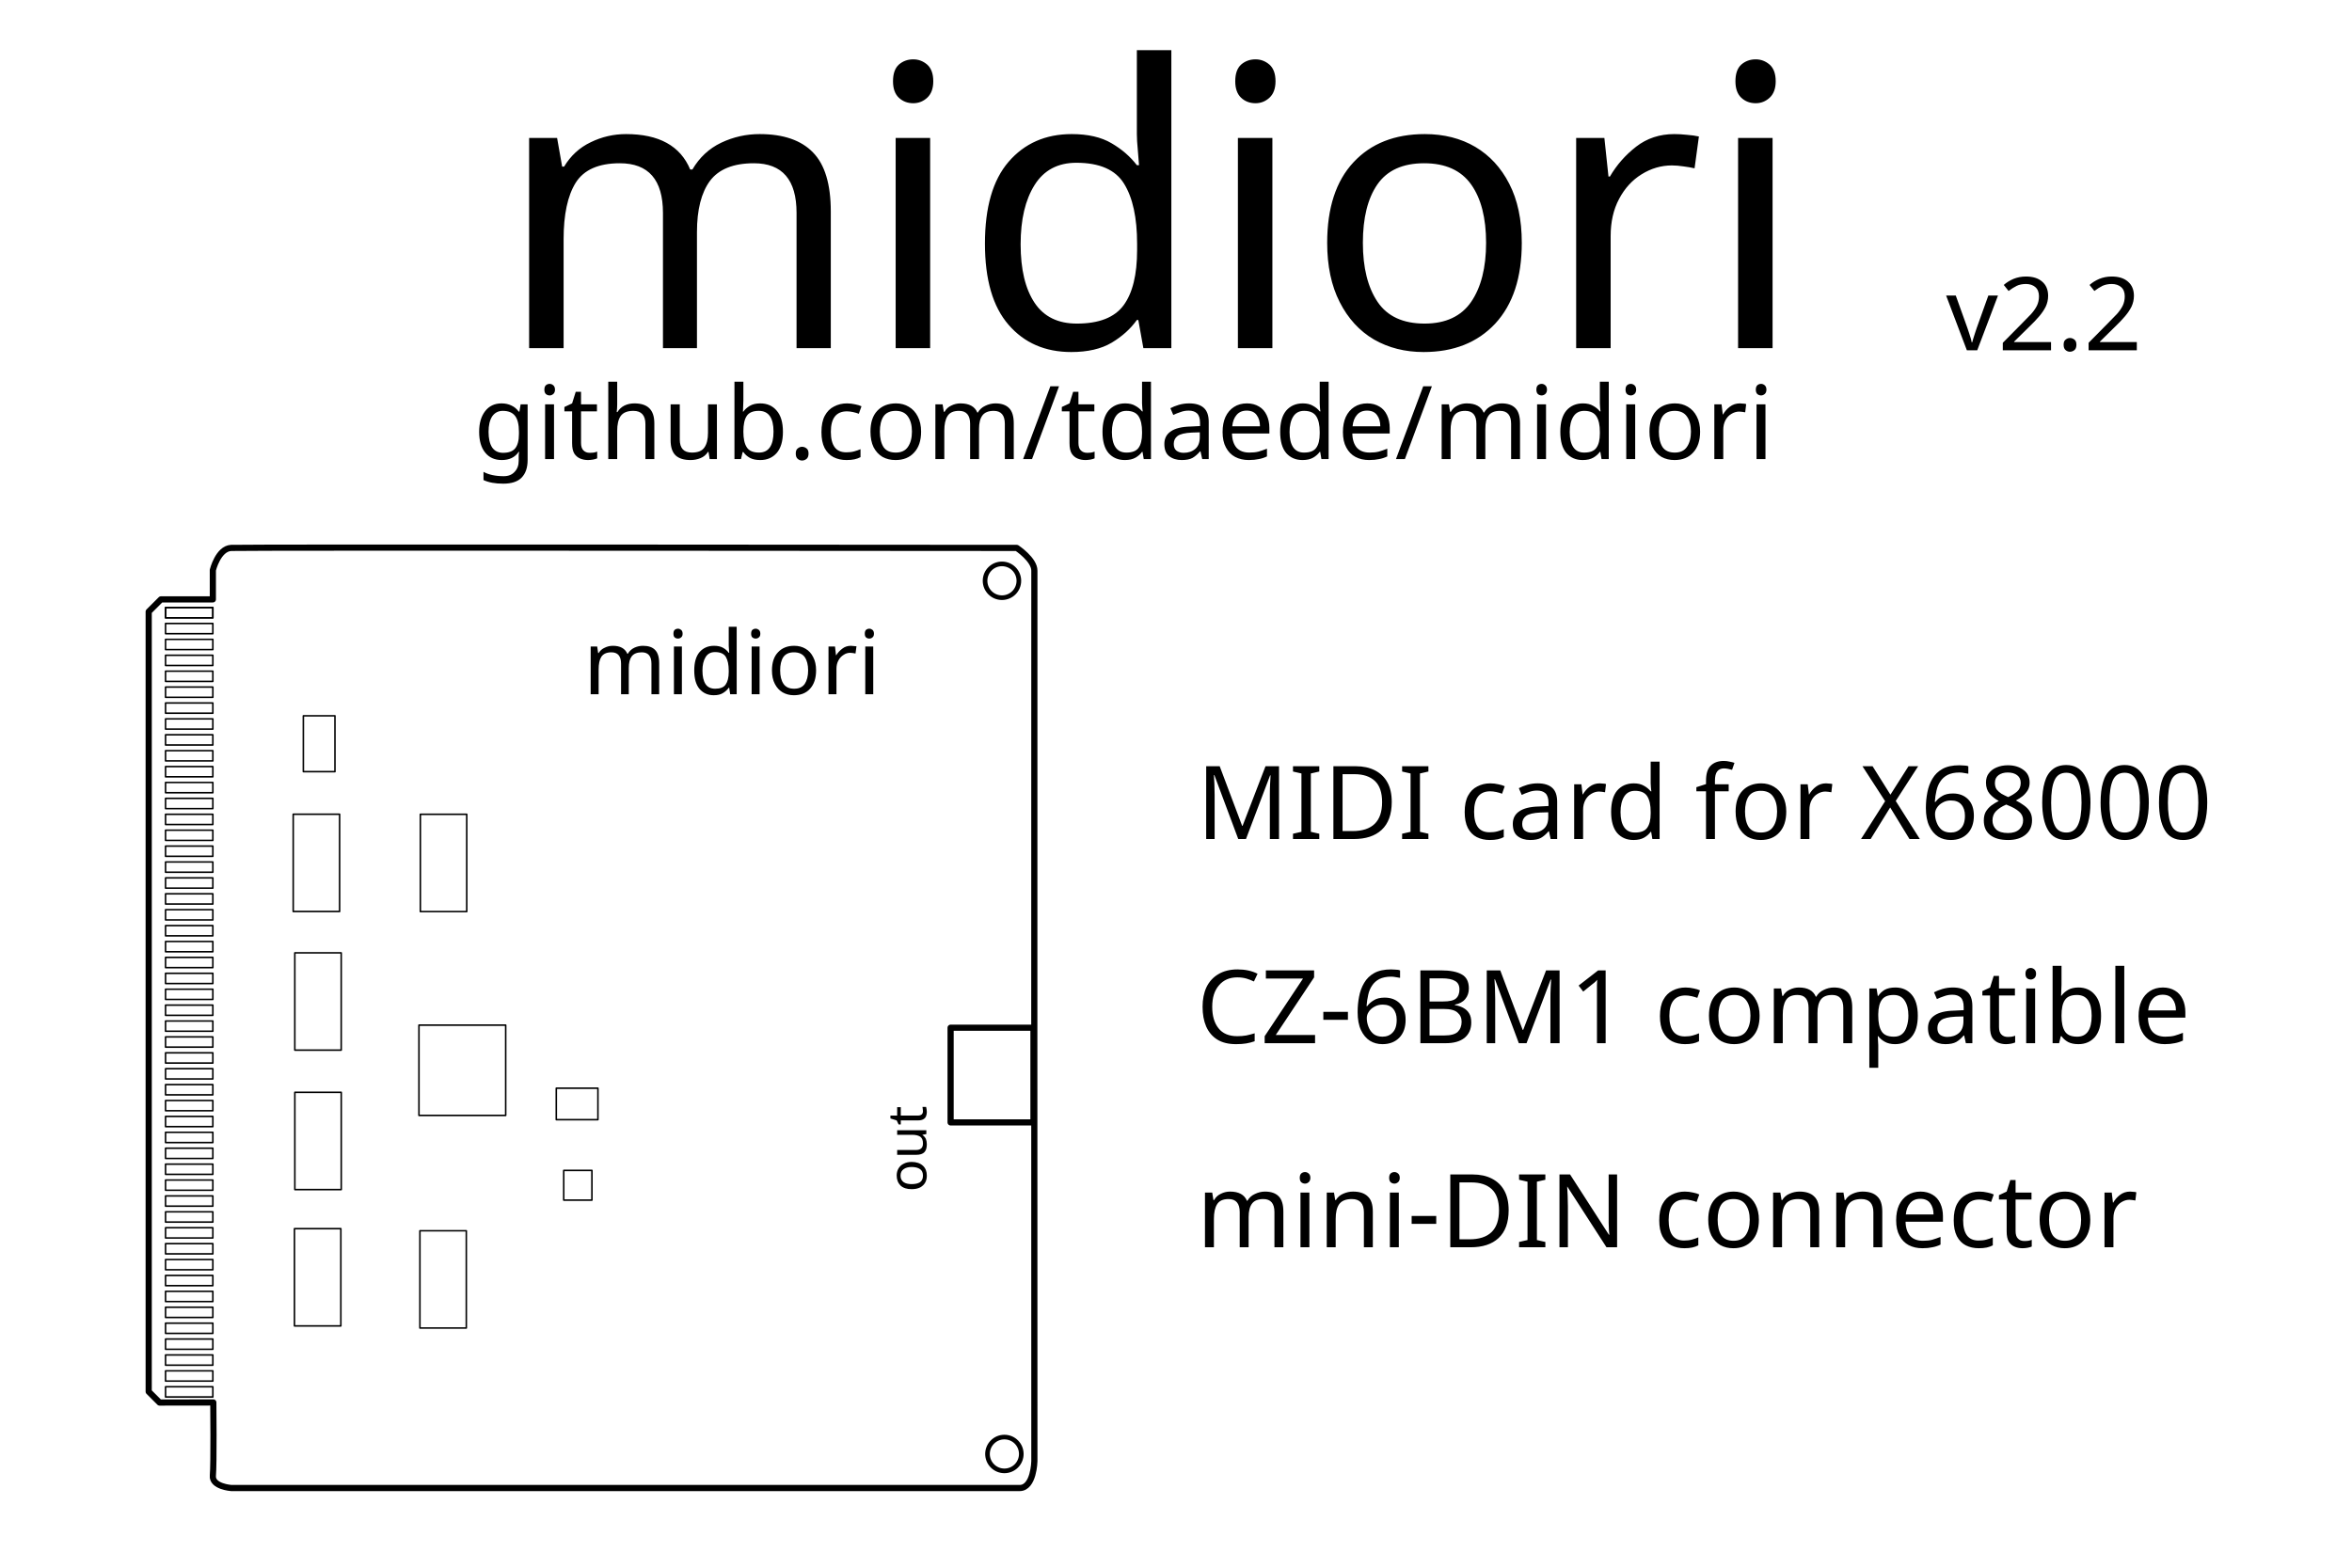
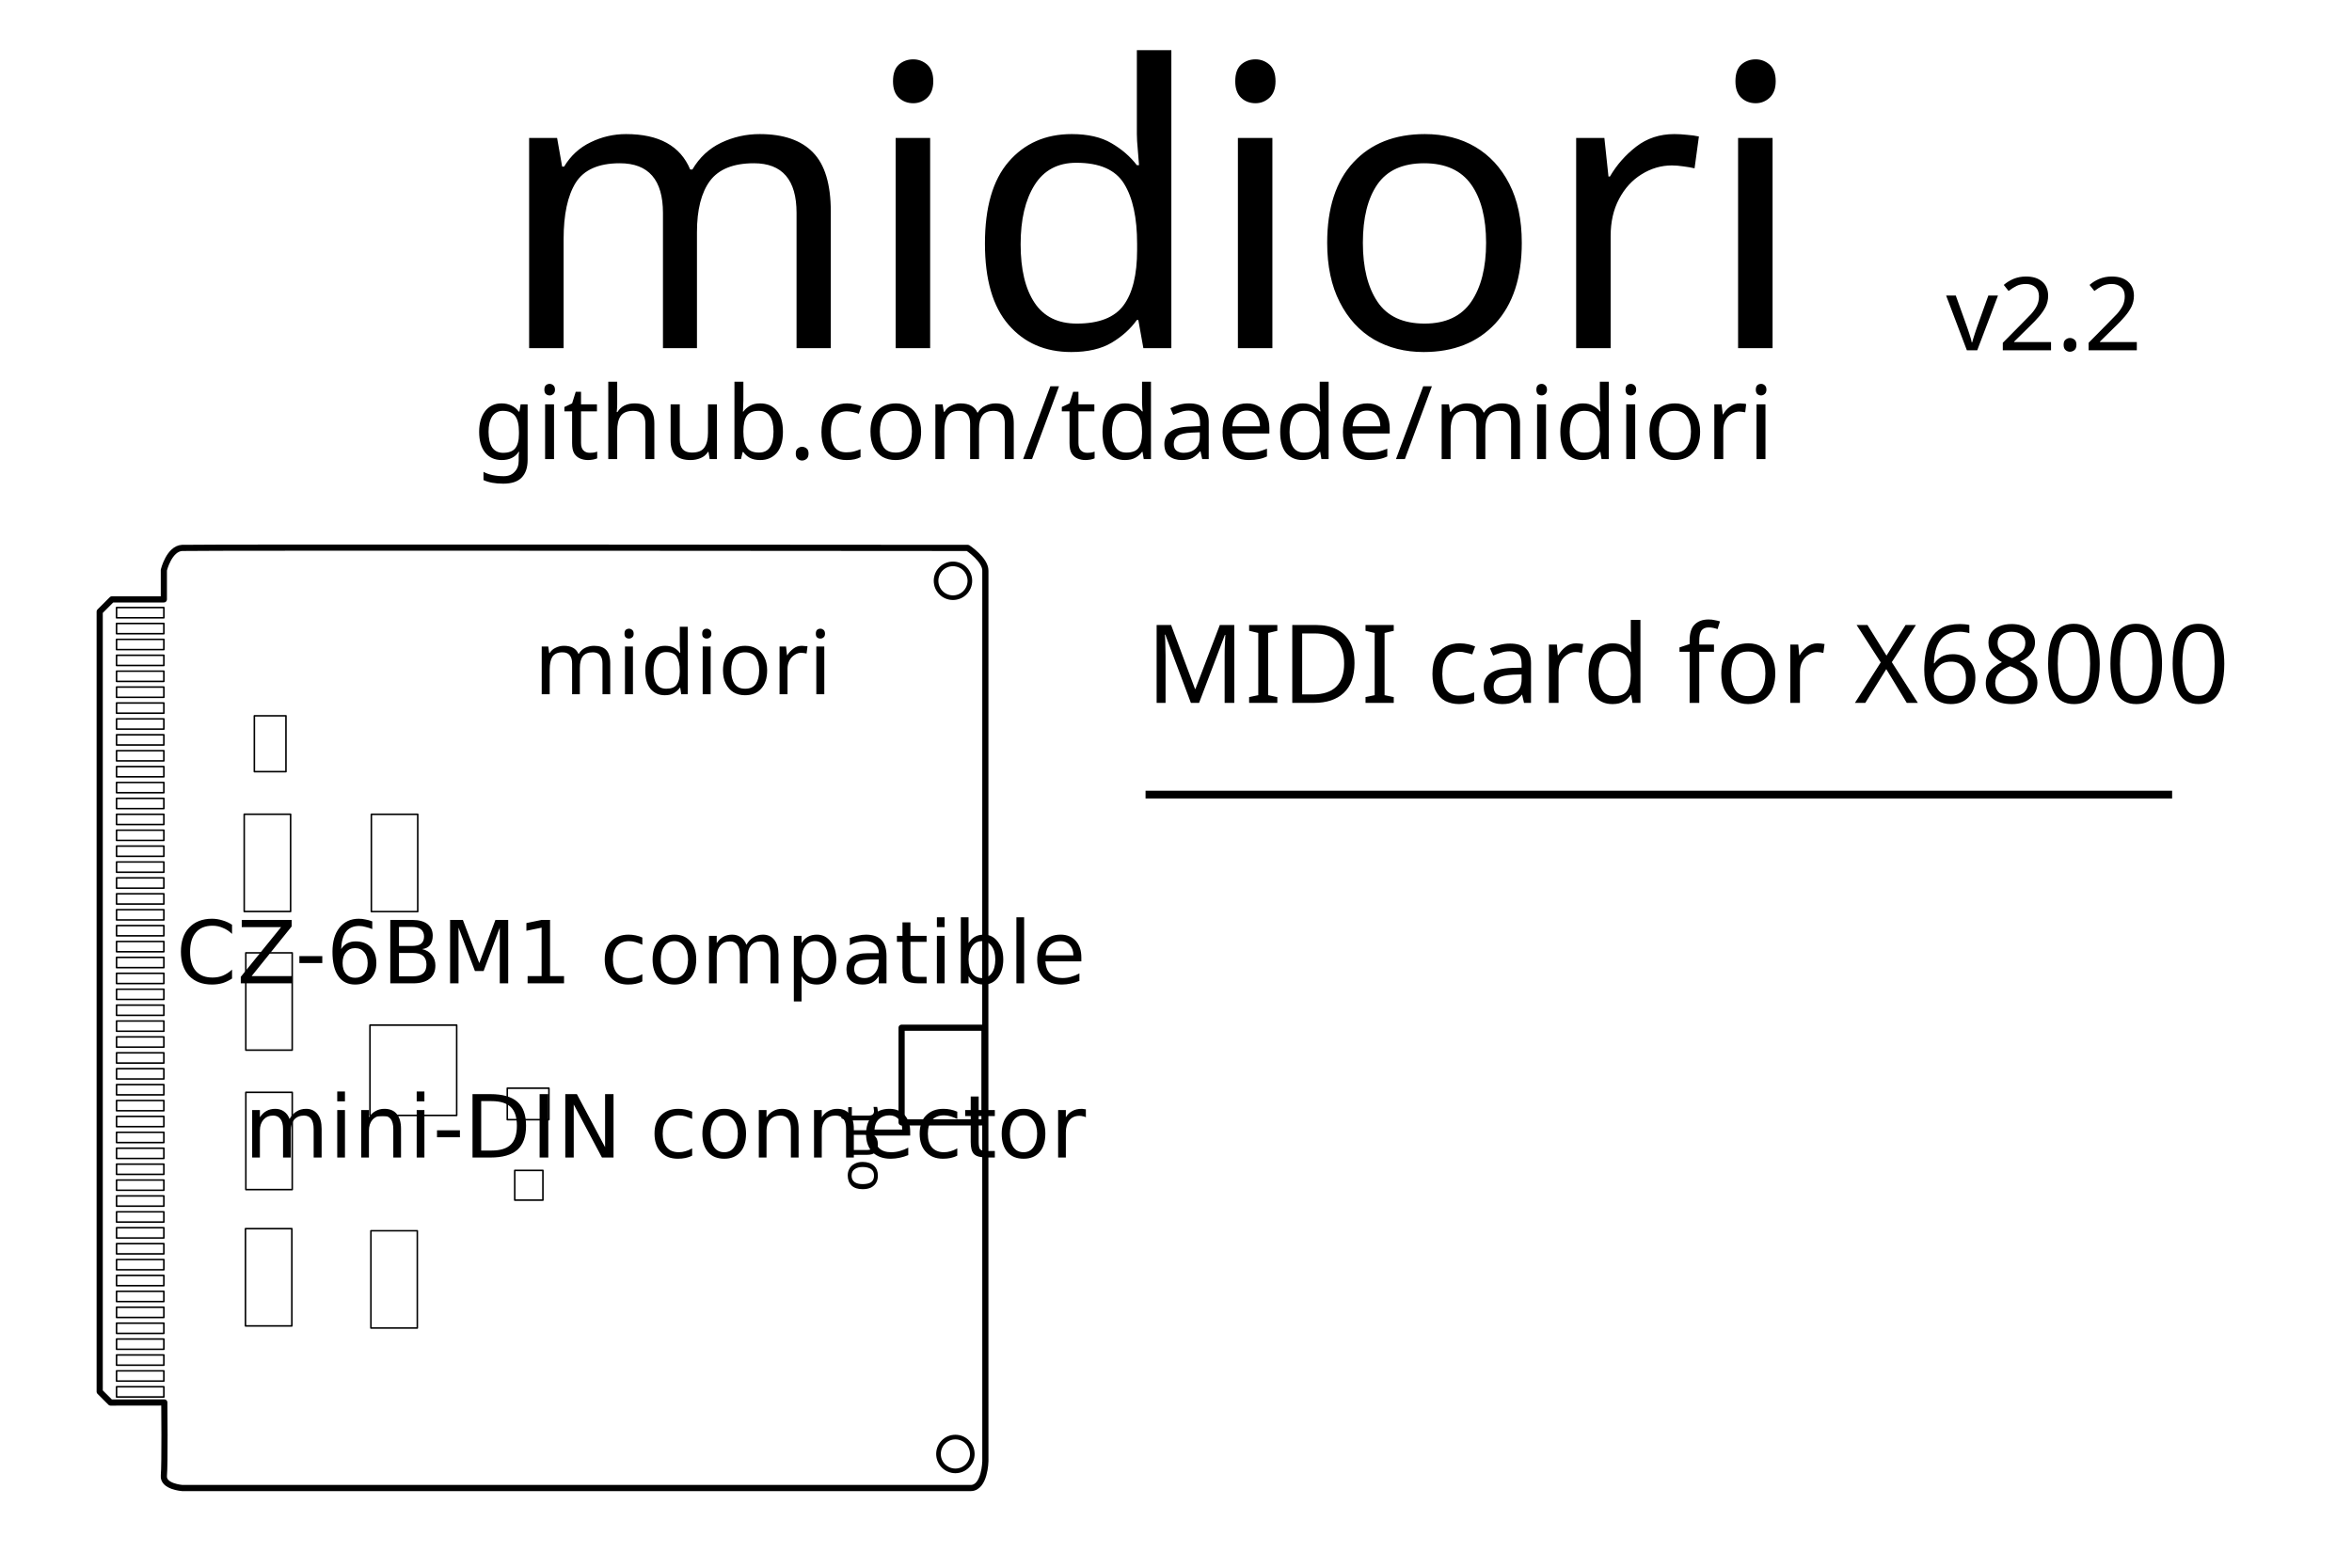
<svg xmlns="http://www.w3.org/2000/svg" xmlns:xlink="http://www.w3.org/1999/xlink" width="6in" height="4in" viewBox="0 0 152.4 101.6" version="1.1" id="svg8">
  <defs id="defs2">
    <filter id="filter973" style="color-interpolation-filters:sRGB;">
      <feColorMatrix id="feColorMatrix969" result="colormatrix" values="1 0 0 0 0 0 1 0 0 0 0 0 1 0 0 0 0 0 5 -1 " />
      <feComposite id="feComposite971" result="composite" k2="0.454" operator="arithmetic" in2="colormatrix" />
    </filter>
  </defs>
  <g id="layer1" transform="translate(0,-195.4)">
    <text xml:space="preserve" style="font-style:normal;font-variant:normal;font-weight:normal;font-stretch:normal;font-size:25.4px;line-height:6.615px;font-family:Orbitron;-inkscape-font-specification:Orbitron;text-align:start;letter-spacing:0px;word-spacing:0px;writing-mode:lr-tb;text-anchor:start;fill:#000000;fill-opacity:1;stroke:none;stroke-width:0.265px;stroke-linecap:butt;stroke-linejoin:miter;stroke-opacity:1" x="32.128" y="217.965" id="text4520">
      <tspan id="tspan4518" x="32.128" y="217.965" style="font-style:normal;font-variant:normal;font-weight:normal;font-stretch:normal;font-size:25.4px;font-family:Orbitron;-inkscape-font-specification:Orbitron;stroke-width:0.265px">midiori</tspan>
    </text>
-     <text xml:space="preserve" style="font-style:normal;font-variant:normal;font-weight:normal;font-stretch:normal;font-size:5.77px;line-height:10.819px;font-family:Orbitron;-inkscape-font-specification:Orbitron;text-align:start;letter-spacing:0px;word-spacing:0px;writing-mode:lr-tb;text-anchor:start;fill:#000000;fill-opacity:1;stroke:none;stroke-width:0.265px;stroke-linecap:butt;stroke-linejoin:miter;stroke-opacity:1" x="37.791" y="240.396" id="text4520-9">
-       <tspan id="tspan4518-9" x="37.791" y="240.396" style="font-style:normal;font-variant:normal;font-weight:normal;font-stretch:normal;font-size:5.77px;font-family:Orbitron;-inkscape-font-specification:Orbitron;stroke-width:0.265px">midiori</tspan>
+     <text xml:space="preserve" style="font-style:normal;font-variant:normal;font-weight:normal;font-stretch:normal;font-size:5.77px;line-height:10.819px;font-family:Orbitron;-inkscape-font-specification:Orbitron;text-align:start;letter-spacing:0px;word-spacing:0px;writing-mode:lr-tb;text-anchor:start;fill:#000000;fill-opacity:1;stroke:none;stroke-width:0.265px;stroke-linecap:butt;stroke-linejoin:miter;stroke-opacity:1" x="34.616" y="240.396" id="text4520-9">
+       <tspan id="tspan4518-9" x="34.616" y="240.396" style="font-style:normal;font-variant:normal;font-weight:normal;font-stretch:normal;font-size:5.77px;font-family:Orbitron;-inkscape-font-specification:Orbitron;stroke-width:0.265px">midiori</tspan>
    </text>
-     <text transform="rotate(-90)" xml:space="preserve" style="font-style:normal;font-variant:normal;font-weight:normal;font-stretch:normal;font-size:3.528px;line-height:4.392px;font-family:Orbitron;-inkscape-font-specification:Orbitron;text-align:end;letter-spacing:0px;word-spacing:0px;writing-mode:lr-tb;text-anchor:end;fill:#000000;fill-opacity:1;stroke:none;stroke-width:0.265px;stroke-linecap:butt;stroke-linejoin:miter;stroke-opacity:1" x="-262.483" y="55.633" id="text4520-9-0">
-       <tspan id="tspan4518-9-7" x="-262.483" y="55.633" style="font-style:normal;font-variant:normal;font-weight:normal;font-stretch:normal;font-size:3.528px;line-height:4.392px;font-family:Orbitron;-inkscape-font-specification:Orbitron;text-align:end;text-anchor:end;stroke-width:0.265px" />
-       <tspan x="-262.483" y="60.025" style="font-style:normal;font-variant:normal;font-weight:normal;font-stretch:normal;font-size:3.528px;line-height:4.392px;font-family:Orbitron;-inkscape-font-specification:Orbitron;text-align:end;text-anchor:end;stroke-width:0.265px" id="tspan4619">out</tspan>
+     <text transform="rotate(-90)" xml:space="preserve" style="font-style:normal;font-variant:normal;font-weight:normal;font-stretch:normal;font-size:3.528px;line-height:4.392px;font-family:Orbitron;-inkscape-font-specification:Orbitron;text-align:end;letter-spacing:0px;word-spacing:0px;writing-mode:lr-tb;text-anchor:end;fill:#000000;fill-opacity:1;stroke:none;stroke-width:0.265px;stroke-linecap:butt;stroke-linejoin:miter;stroke-opacity:1" x="-262.483" y="52.458" id="text4520-9-0">
+       <tspan id="tspan4518-9-7" x="-262.483" y="52.458" style="font-style:normal;font-variant:normal;font-weight:normal;font-stretch:normal;font-size:3.528px;line-height:4.392px;font-family:Orbitron;-inkscape-font-specification:Orbitron;text-align:end;text-anchor:end;stroke-width:0.265px" />
+       <tspan x="-262.483" y="56.85" style="font-style:normal;font-variant:normal;font-weight:normal;font-stretch:normal;font-size:3.528px;line-height:4.392px;font-family:Orbitron;-inkscape-font-specification:Orbitron;text-align:end;text-anchor:end;stroke-width:0.265px" id="tspan4619">out</tspan>
    </text>
    <text xml:space="preserve" style="font-style:normal;font-variant:normal;font-weight:normal;font-stretch:normal;font-size:6.615px;line-height:6.615px;font-family:Orbitron;-inkscape-font-specification:Orbitron;text-align:start;letter-spacing:0px;word-spacing:0px;writing-mode:lr-tb;text-anchor:start;fill:#000000;fill-opacity:1;stroke:none;stroke-width:0.265px;stroke-linecap:butt;stroke-linejoin:miter;stroke-opacity:1" x="126.1" y="218.101" id="text4704">
      <tspan rotate="0 0 0" id="tspan4702" x="126.1" y="218.101" style="font-style:normal;font-variant:normal;font-weight:normal;font-stretch:normal;font-family:Orbitron;-inkscape-font-specification:Orbitron;stroke-width:0.265px">v2.2</tspan>
    </text>
    <text xml:space="preserve" style="font-style:normal;font-variant:normal;font-weight:normal;font-stretch:normal;font-size:6.615px;line-height:6.615px;font-family:Orbitron;-inkscape-font-specification:Orbitron;text-align:start;letter-spacing:0px;word-spacing:0px;writing-mode:lr-tb;text-anchor:start;fill:#000000;fill-opacity:1;stroke:none;stroke-width:0.265px;stroke-linecap:butt;stroke-linejoin:miter;stroke-opacity:1" x="30.686" y="225.152" id="text4704-6">
      <tspan id="tspan4702-5" x="30.686" y="225.152" style="font-style:normal;font-variant:normal;font-weight:normal;font-stretch:normal;font-family:Orbitron;-inkscape-font-specification:Orbitron;stroke-width:0.265px">github.com/tdaede/midiori</tspan>
    </text>
-     <path id="path977" d="m 13.821,286.292 -3.481,0.005 -0.705,-0.705 v -50.553 l 0.793,-0.793 h 3.364 v -1.9 c 0,0 0.339,-1.39 1.183,-1.436 0.843,-0.046 50.908,0 50.908,0 0,0 1.152,0.763 1.14,1.479 -0.012,0.715 0,57.71 0,57.71 0,0 -0.03,1.738 -0.956,1.738 -0.926,0 -51.078,0 -51.078,0 0,0 -1.267,-0.086 -1.196,-0.805 0.07,-0.72 0.029,-4.74 0.029,-4.74 z" style="fill:none;fill-opacity:1;stroke:#000000;stroke-width:0.4;stroke-linejoin:round;stroke-miterlimit:4;stroke-dasharray:none;stroke-dashoffset:0;stroke-opacity:1" />
-     <rect y="262.006" x="61.595" height="6.135" width="5.37" id="rect1000" style="fill:none;fill-opacity:1;stroke:#000000;stroke-width:0.4;stroke-linejoin:round;stroke-miterlimit:4;stroke-dasharray:none;stroke-dashoffset:0;stroke-opacity:1" />
-     <rect y="241.791" x="19.656" height="3.619" width="2.048" id="rect1002" style="fill:none;fill-opacity:1;stroke:#000000;stroke-width:0.1;stroke-linejoin:round;stroke-miterlimit:4;stroke-dasharray:none;stroke-dashoffset:0;stroke-opacity:1" />
-     <rect y="248.169" x="18.999" height="6.304" width="3.006" id="rect1004" style="fill:none;fill-opacity:1;stroke:#000000;stroke-width:0.1;stroke-linejoin:round;stroke-miterlimit:4;stroke-dasharray:none;stroke-dashoffset:0;stroke-opacity:1" />
-     <rect y="261.837" x="27.147" height="5.852" width="5.62" id="rect1006" style="fill:none;fill-opacity:1;stroke:#000000;stroke-width:0.1;stroke-linejoin:round;stroke-miterlimit:4;stroke-dasharray:none;stroke-dashoffset:0;stroke-opacity:1" />
-     <rect y="265.925" x="36.045" height="2.039" width="2.698" id="rect1008" style="fill:none;fill-opacity:1;stroke:#000000;stroke-width:0.1;stroke-linejoin:round;stroke-miterlimit:4;stroke-dasharray:none;stroke-dashoffset:0;stroke-opacity:1" />
-     <rect y="271.252" x="36.528" height="1.926" width="1.826" id="rect1010" style="fill:none;fill-opacity:1;stroke:#000000;stroke-width:0.1;stroke-linejoin:round;stroke-miterlimit:4;stroke-dasharray:none;stroke-dashoffset:0;stroke-opacity:1" />
-     <rect style="fill:none;fill-opacity:1;stroke:#000000;stroke-width:0.1;stroke-linejoin:round;stroke-miterlimit:4;stroke-dasharray:none;stroke-dashoffset:0;stroke-opacity:1" id="rect1004-5" width="3.006" height="6.304" x="27.237" y="248.174" />
-     <rect style="fill:none;fill-opacity:1;stroke:#000000;stroke-width:0.1;stroke-linejoin:round;stroke-miterlimit:4;stroke-dasharray:none;stroke-dashoffset:0;stroke-opacity:1" id="rect1004-3" width="3.006" height="6.304" x="19.103" y="257.153" />
-     <rect style="fill:none;fill-opacity:1;stroke:#000000;stroke-width:0.1;stroke-linejoin:round;stroke-miterlimit:4;stroke-dasharray:none;stroke-dashoffset:0;stroke-opacity:1" id="rect1004-56" width="3.006" height="6.304" x="19.105" y="266.192" />
-     <rect style="fill:none;fill-opacity:1;stroke:#000000;stroke-width:0.1;stroke-linejoin:round;stroke-miterlimit:4;stroke-dasharray:none;stroke-dashoffset:0;stroke-opacity:1" id="rect1004-2" width="3.006" height="6.304" x="19.08" y="275.027" />
-     <rect y="234.775" x="10.727" height="0.663" width="3.065" id="rect1054" style="fill:none;fill-opacity:1;stroke:#000000;stroke-width:0.1;stroke-linejoin:round;stroke-miterlimit:4;stroke-dasharray:none;stroke-dashoffset:0;stroke-opacity:1" />
-     <use height="100%" width="100%" id="use1456" xlink:href="#rect1054" y="0" x="0" />
-     <use height="100%" width="100%" id="use1458" transform="translate(0,1.030582)" xlink:href="#rect1054" y="0" x="0" />
-     <use height="100%" width="100%" id="use1460" transform="translate(0,2.061164)" xlink:href="#rect1054" y="0" x="0" />
-     <use height="100%" width="100%" id="use1462" transform="translate(0,3.091745)" xlink:href="#rect1054" y="0" x="0" />
-     <use height="100%" width="100%" id="use1464" transform="translate(0,4.122327)" xlink:href="#rect1054" y="0" x="0" />
-     <use height="100%" width="100%" id="use1466" transform="translate(0,5.152909)" xlink:href="#rect1054" y="0" x="0" />
-     <use height="100%" width="100%" id="use1468" transform="translate(0,6.183491)" xlink:href="#rect1054" y="0" x="0" />
-     <use height="100%" width="100%" id="use1470" transform="translate(0,7.214073)" xlink:href="#rect1054" y="0" x="0" />
-     <use height="100%" width="100%" id="use1472" transform="translate(0,8.244654)" xlink:href="#rect1054" y="0" x="0" />
-     <use height="100%" width="100%" id="use1474" transform="translate(0,9.275236)" xlink:href="#rect1054" y="0" x="0" />
-     <use height="100%" width="100%" id="use1476" transform="translate(0,10.30582)" xlink:href="#rect1054" y="0" x="0" />
-     <use height="100%" width="100%" id="use1478" transform="translate(0,11.3364)" xlink:href="#rect1054" y="0" x="0" />
-     <use height="100%" width="100%" id="use1480" transform="translate(0,12.36698)" xlink:href="#rect1054" y="0" x="0" />
-     <use height="100%" width="100%" id="use1482" transform="translate(0,13.39756)" xlink:href="#rect1054" y="0" x="0" />
-     <use height="100%" width="100%" id="use1484" transform="translate(0,14.42815)" xlink:href="#rect1054" y="0" x="0" />
-     <use height="100%" width="100%" id="use1486" transform="translate(0,15.45873)" xlink:href="#rect1054" y="0" x="0" />
-     <use height="100%" width="100%" id="use1488" transform="translate(0,16.48931)" xlink:href="#rect1054" y="0" x="0" />
-     <use height="100%" width="100%" id="use1490" transform="translate(0,17.51989)" xlink:href="#rect1054" y="0" x="0" />
-     <use height="100%" width="100%" id="use1492" transform="translate(0,18.55047)" xlink:href="#rect1054" y="0" x="0" />
-     <use height="100%" width="100%" id="use1494" transform="translate(0,19.58105)" xlink:href="#rect1054" y="0" x="0" />
-     <use height="100%" width="100%" id="use1496" transform="translate(0,20.61164)" xlink:href="#rect1054" y="0" x="0" />
-     <use height="100%" width="100%" id="use1498" transform="translate(0,21.64222)" xlink:href="#rect1054" y="0" x="0" />
-     <use height="100%" width="100%" id="use1500" transform="translate(0,22.6728)" xlink:href="#rect1054" y="0" x="0" />
-     <use height="100%" width="100%" id="use1502" transform="translate(0,23.70338)" xlink:href="#rect1054" y="0" x="0" />
-     <use height="100%" width="100%" id="use1504" transform="translate(0,24.73396)" xlink:href="#rect1054" y="0" x="0" />
-     <use height="100%" width="100%" id="use1506" transform="translate(0,25.76454)" xlink:href="#rect1054" y="0" x="0" />
-     <use height="100%" width="100%" id="use1508" transform="translate(0,26.79513)" xlink:href="#rect1054" y="0" x="0" />
-     <use height="100%" width="100%" id="use1510" transform="translate(0,27.82571)" xlink:href="#rect1054" y="0" x="0" />
-     <use height="100%" width="100%" id="use1512" transform="translate(0,28.85629)" xlink:href="#rect1054" y="0" x="0" />
-     <use height="100%" width="100%" id="use1514" transform="translate(0,29.88687)" xlink:href="#rect1054" y="0" x="0" />
-     <use height="100%" width="100%" id="use1516" transform="translate(0,30.91745)" xlink:href="#rect1054" y="0" x="0" />
-     <use height="100%" width="100%" id="use1518" transform="translate(0,31.94804)" xlink:href="#rect1054" y="0" x="0" />
-     <use height="100%" width="100%" id="use1520" transform="translate(0,32.97862)" xlink:href="#rect1054" y="0" x="0" />
-     <use height="100%" width="100%" id="use1522" transform="translate(0,34.0092)" xlink:href="#rect1054" y="0" x="0" />
-     <use height="100%" width="100%" id="use1524" transform="translate(0,35.03978)" xlink:href="#rect1054" y="0" x="0" />
-     <use height="100%" width="100%" id="use1526" transform="translate(0,36.07036)" xlink:href="#rect1054" y="0" x="0" />
-     <use height="100%" width="100%" id="use1528" transform="translate(0,37.10094)" xlink:href="#rect1054" y="0" x="0" />
-     <use height="100%" width="100%" id="use1530" transform="translate(0,38.13153)" xlink:href="#rect1054" y="0" x="0" />
-     <use height="100%" width="100%" id="use1532" transform="translate(0,39.16211)" xlink:href="#rect1054" y="0" x="0" />
-     <use height="100%" width="100%" id="use1534" transform="translate(0,40.19269)" xlink:href="#rect1054" y="0" x="0" />
-     <use height="100%" width="100%" id="use1536" transform="translate(0,41.22327)" xlink:href="#rect1054" y="0" x="0" />
-     <use height="100%" width="100%" id="use1538" transform="translate(0,42.25385)" xlink:href="#rect1054" y="0" x="0" />
-     <use height="100%" width="100%" id="use1540" transform="translate(0,43.28444)" xlink:href="#rect1054" y="0" x="0" />
-     <use height="100%" width="100%" id="use1542" transform="translate(0,44.31502)" xlink:href="#rect1054" y="0" x="0" />
-     <use height="100%" width="100%" id="use1544" transform="translate(0,45.3456)" xlink:href="#rect1054" y="0" x="0" />
-     <use height="100%" width="100%" id="use1546" transform="translate(0,46.37618)" xlink:href="#rect1054" y="0" x="0" />
-     <use height="100%" width="100%" id="use1548" transform="translate(0,47.40676)" xlink:href="#rect1054" y="0" x="0" />
-     <use height="100%" width="100%" id="use1550" transform="translate(0,48.43734)" xlink:href="#rect1054" y="0" x="0" />
-     <use height="100%" width="100%" id="use1552" transform="translate(0,49.46793)" xlink:href="#rect1054" y="0" x="0" />
-     <use height="100%" width="100%" id="use1554" transform="translate(0,50.49851)" xlink:href="#rect1054" y="0" x="0" />
-     <rect y="275.164" x="27.209" height="6.304" width="3.006" id="rect1004-2-1" style="fill:none;fill-opacity:1;stroke:#000000;stroke-width:0.1;stroke-linejoin:round;stroke-miterlimit:4;stroke-dasharray:none;stroke-dashoffset:0;stroke-opacity:1" />
-     <circle r="1.095" cy="233.04" cx="64.923" id="path1571" style="fill:none;fill-opacity:1;stroke:#000000;stroke-width:0.3;stroke-linejoin:round;stroke-miterlimit:4;stroke-dasharray:none;stroke-dashoffset:0;stroke-opacity:1" />
-     <circle style="fill:none;fill-opacity:1;stroke:#000000;stroke-width:0.3;stroke-linejoin:round;stroke-miterlimit:4;stroke-dasharray:none;stroke-dashoffset:0;stroke-opacity:1" id="circle1573" cx="65.081" cy="289.63" r="1.095" />
-     <text id="text1577" y="249.778" x="77.517" style="font-style:normal;font-variant:normal;font-weight:normal;font-stretch:normal;font-size:6.615px;line-height:6.615px;font-family:'Fira Sans';-inkscape-font-specification:'Fira Sans, Normal';text-align:start;letter-spacing:0px;word-spacing:0px;writing-mode:lr-tb;text-anchor:start;fill:#000000;fill-opacity:1;stroke:none;stroke-width:0.265px;stroke-linecap:butt;stroke-linejoin:miter;stroke-opacity:1" xml:space="preserve">
-       <tspan style="stroke-width:0.265px" y="249.778" x="77.517" id="tspan1575">MIDI card for X68000</tspan>
-       <tspan id="tspan1583" style="stroke-width:0.265px" y="256.392" x="77.517" />
-       <tspan id="tspan1585" style="stroke-width:0.265px" y="263.007" x="77.517">CZ-6BM1 compatible</tspan>
-       <tspan id="tspan1591" style="stroke-width:0.265px" y="269.621" x="77.517" />
-       <tspan id="tspan1589" style="stroke-width:0.265px" y="276.236" x="77.517">mini-DIN connector</tspan>
-       <tspan id="tspan1579" style="stroke-width:0.265px" y="282.85" x="77.517" />
+     <path id="path977" d="m 10.646,286.292 -3.481,0.005 -0.705,-0.705 v -50.553 l 0.793,-0.793 h 3.364 v -1.9 c 0,0 0.339,-1.39 1.183,-1.436 0.843,-0.046 50.908,0 50.908,0 0,0 1.152,0.763 1.14,1.479 -0.012,0.715 0,57.71 0,57.71 0,0 -0.03,1.738 -0.956,1.738 -0.926,0 -51.078,0 -51.078,0 0,0 -1.267,-0.086 -1.196,-0.805 0.07,-0.72 0.029,-4.74 0.029,-4.74 z" style="fill:none;fill-opacity:1;stroke:#000000;stroke-width:0.4;stroke-linejoin:round;stroke-miterlimit:4;stroke-dasharray:none;stroke-dashoffset:0;stroke-opacity:1" />
+     <rect y="262.006" x="58.42" height="6.135" width="5.37" id="rect1000" style="fill:none;fill-opacity:1;stroke:#000000;stroke-width:0.4;stroke-linejoin:round;stroke-miterlimit:4;stroke-dasharray:none;stroke-dashoffset:0;stroke-opacity:1" />
+     <rect y="241.791" x="16.481" height="3.619" width="2.048" id="rect1002" style="fill:none;fill-opacity:1;stroke:#000000;stroke-width:0.1;stroke-linejoin:round;stroke-miterlimit:4;stroke-dasharray:none;stroke-dashoffset:0;stroke-opacity:1" />
+     <rect y="248.169" x="15.824" height="6.304" width="3.006" id="rect1004" style="fill:none;fill-opacity:1;stroke:#000000;stroke-width:0.1;stroke-linejoin:round;stroke-miterlimit:4;stroke-dasharray:none;stroke-dashoffset:0;stroke-opacity:1" />
+     <rect y="261.837" x="23.972" height="5.852" width="5.62" id="rect1006" style="fill:none;fill-opacity:1;stroke:#000000;stroke-width:0.1;stroke-linejoin:round;stroke-miterlimit:4;stroke-dasharray:none;stroke-dashoffset:0;stroke-opacity:1" />
+     <rect y="265.925" x="32.87" height="2.039" width="2.698" id="rect1008" style="fill:none;fill-opacity:1;stroke:#000000;stroke-width:0.1;stroke-linejoin:round;stroke-miterlimit:4;stroke-dasharray:none;stroke-dashoffset:0;stroke-opacity:1" />
+     <rect y="271.252" x="33.353" height="1.926" width="1.826" id="rect1010" style="fill:none;fill-opacity:1;stroke:#000000;stroke-width:0.1;stroke-linejoin:round;stroke-miterlimit:4;stroke-dasharray:none;stroke-dashoffset:0;stroke-opacity:1" />
+     <rect style="fill:none;fill-opacity:1;stroke:#000000;stroke-width:0.1;stroke-linejoin:round;stroke-miterlimit:4;stroke-dasharray:none;stroke-dashoffset:0;stroke-opacity:1" id="rect1004-5" width="3.006" height="6.304" x="24.062" y="248.174" />
+     <rect style="fill:none;fill-opacity:1;stroke:#000000;stroke-width:0.1;stroke-linejoin:round;stroke-miterlimit:4;stroke-dasharray:none;stroke-dashoffset:0;stroke-opacity:1" id="rect1004-3" width="3.006" height="6.304" x="15.928" y="257.153" />
+     <rect style="fill:none;fill-opacity:1;stroke:#000000;stroke-width:0.1;stroke-linejoin:round;stroke-miterlimit:4;stroke-dasharray:none;stroke-dashoffset:0;stroke-opacity:1" id="rect1004-56" width="3.006" height="6.304" x="15.93" y="266.192" />
+     <rect style="fill:none;fill-opacity:1;stroke:#000000;stroke-width:0.1;stroke-linejoin:round;stroke-miterlimit:4;stroke-dasharray:none;stroke-dashoffset:0;stroke-opacity:1" id="rect1004-2" width="3.006" height="6.304" x="15.905" y="275.027" />
+     <rect y="234.775" x="7.552" height="0.663" width="3.065" id="rect1054" style="fill:none;fill-opacity:1;stroke:#000000;stroke-width:0.1;stroke-linejoin:round;stroke-miterlimit:4;stroke-dasharray:none;stroke-dashoffset:0;stroke-opacity:1" />
+     <use style="stroke-width:0.1;stroke-miterlimit:4;stroke-dasharray:none" height="100%" width="100%" id="use1458" transform="translate(0,1.030582)" xlink:href="#rect1054" y="0" x="0" />
+     <use style="stroke-width:0.1;stroke-miterlimit:4;stroke-dasharray:none" height="100%" width="100%" id="use1460" transform="translate(0,2.061164)" xlink:href="#rect1054" y="0" x="0" />
+     <use style="stroke-width:0.1;stroke-miterlimit:4;stroke-dasharray:none" height="100%" width="100%" id="use1462" transform="translate(0,3.091745)" xlink:href="#rect1054" y="0" x="0" />
+     <use style="stroke-width:0.1;stroke-miterlimit:4;stroke-dasharray:none" height="100%" width="100%" id="use1464" transform="translate(0,4.122327)" xlink:href="#rect1054" y="0" x="0" />
+     <use style="stroke-width:0.1;stroke-miterlimit:4;stroke-dasharray:none" height="100%" width="100%" id="use1466" transform="translate(0,5.152909)" xlink:href="#rect1054" y="0" x="0" />
+     <use style="stroke-width:0.1;stroke-miterlimit:4;stroke-dasharray:none" height="100%" width="100%" id="use1468" transform="translate(0,6.183491)" xlink:href="#rect1054" y="0" x="0" />
+     <use style="stroke-width:0.1;stroke-miterlimit:4;stroke-dasharray:none" height="100%" width="100%" id="use1470" transform="translate(0,7.214073)" xlink:href="#rect1054" y="0" x="0" />
+     <use style="stroke-width:0.1;stroke-miterlimit:4;stroke-dasharray:none" height="100%" width="100%" id="use1472" transform="translate(0,8.244654)" xlink:href="#rect1054" y="0" x="0" />
+     <use style="stroke-width:0.1;stroke-miterlimit:4;stroke-dasharray:none" height="100%" width="100%" id="use1474" transform="translate(0,9.275236)" xlink:href="#rect1054" y="0" x="0" />
+     <use style="stroke-width:0.1;stroke-miterlimit:4;stroke-dasharray:none" height="100%" width="100%" id="use1476" transform="translate(0,10.30582)" xlink:href="#rect1054" y="0" x="0" />
+     <use style="stroke-width:0.1;stroke-miterlimit:4;stroke-dasharray:none" height="100%" width="100%" id="use1478" transform="translate(0,11.3364)" xlink:href="#rect1054" y="0" x="0" />
+     <use style="stroke-width:0.1;stroke-miterlimit:4;stroke-dasharray:none" height="100%" width="100%" id="use1480" transform="translate(0,12.36698)" xlink:href="#rect1054" y="0" x="0" />
+     <use style="stroke-width:0.1;stroke-miterlimit:4;stroke-dasharray:none" height="100%" width="100%" id="use1482" transform="translate(0,13.39756)" xlink:href="#rect1054" y="0" x="0" />
+     <use style="stroke-width:0.1;stroke-miterlimit:4;stroke-dasharray:none" height="100%" width="100%" id="use1484" transform="translate(0,14.42815)" xlink:href="#rect1054" y="0" x="0" />
+     <use style="stroke-width:0.1;stroke-miterlimit:4;stroke-dasharray:none" height="100%" width="100%" id="use1486" transform="translate(0,15.45873)" xlink:href="#rect1054" y="0" x="0" />
+     <use style="stroke-width:0.1;stroke-miterlimit:4;stroke-dasharray:none" height="100%" width="100%" id="use1488" transform="translate(0,16.48931)" xlink:href="#rect1054" y="0" x="0" />
+     <use style="stroke-width:0.1;stroke-miterlimit:4;stroke-dasharray:none" height="100%" width="100%" id="use1490" transform="translate(0,17.51989)" xlink:href="#rect1054" y="0" x="0" />
+     <use style="stroke-width:0.1;stroke-miterlimit:4;stroke-dasharray:none" height="100%" width="100%" id="use1492" transform="translate(0,18.55047)" xlink:href="#rect1054" y="0" x="0" />
+     <use style="stroke-width:0.1;stroke-miterlimit:4;stroke-dasharray:none" height="100%" width="100%" id="use1494" transform="translate(0,19.58105)" xlink:href="#rect1054" y="0" x="0" />
+     <use style="stroke-width:0.1;stroke-miterlimit:4;stroke-dasharray:none" height="100%" width="100%" id="use1496" transform="translate(0,20.61164)" xlink:href="#rect1054" y="0" x="0" />
+     <use style="stroke-width:0.1;stroke-miterlimit:4;stroke-dasharray:none" height="100%" width="100%" id="use1498" transform="translate(0,21.64222)" xlink:href="#rect1054" y="0" x="0" />
+     <use style="stroke-width:0.1;stroke-miterlimit:4;stroke-dasharray:none" height="100%" width="100%" id="use1500" transform="translate(0,22.6728)" xlink:href="#rect1054" y="0" x="0" />
+     <use style="stroke-width:0.1;stroke-miterlimit:4;stroke-dasharray:none" height="100%" width="100%" id="use1502" transform="translate(0,23.70338)" xlink:href="#rect1054" y="0" x="0" />
+     <use style="stroke-width:0.1;stroke-miterlimit:4;stroke-dasharray:none" height="100%" width="100%" id="use1504" transform="translate(0,24.73396)" xlink:href="#rect1054" y="0" x="0" />
+     <use style="stroke-width:0.1;stroke-miterlimit:4;stroke-dasharray:none" height="100%" width="100%" id="use1506" transform="translate(0,25.76454)" xlink:href="#rect1054" y="0" x="0" />
+     <use style="stroke-width:0.1;stroke-miterlimit:4;stroke-dasharray:none" height="100%" width="100%" id="use1508" transform="translate(0,26.79513)" xlink:href="#rect1054" y="0" x="0" />
+     <use style="stroke-width:0.1;stroke-miterlimit:4;stroke-dasharray:none" height="100%" width="100%" id="use1510" transform="translate(0,27.82571)" xlink:href="#rect1054" y="0" x="0" />
+     <use style="stroke-width:0.1;stroke-miterlimit:4;stroke-dasharray:none" height="100%" width="100%" id="use1512" transform="translate(0,28.85629)" xlink:href="#rect1054" y="0" x="0" />
+     <use style="stroke-width:0.1;stroke-miterlimit:4;stroke-dasharray:none" height="100%" width="100%" id="use1514" transform="translate(0,29.88687)" xlink:href="#rect1054" y="0" x="0" />
+     <use style="stroke-width:0.1;stroke-miterlimit:4;stroke-dasharray:none" height="100%" width="100%" id="use1516" transform="translate(0,30.91745)" xlink:href="#rect1054" y="0" x="0" />
+     <use style="stroke-width:0.1;stroke-miterlimit:4;stroke-dasharray:none" height="100%" width="100%" id="use1518" transform="translate(0,31.94804)" xlink:href="#rect1054" y="0" x="0" />
+     <use style="stroke-width:0.1;stroke-miterlimit:4;stroke-dasharray:none" height="100%" width="100%" id="use1520" transform="translate(0,32.97862)" xlink:href="#rect1054" y="0" x="0" />
+     <use style="stroke-width:0.1;stroke-miterlimit:4;stroke-dasharray:none" height="100%" width="100%" id="use1522" transform="translate(0,34.0092)" xlink:href="#rect1054" y="0" x="0" />
+     <use style="stroke-width:0.1;stroke-miterlimit:4;stroke-dasharray:none" height="100%" width="100%" id="use1524" transform="translate(0,35.03978)" xlink:href="#rect1054" y="0" x="0" />
+     <use style="stroke-width:0.1;stroke-miterlimit:4;stroke-dasharray:none" height="100%" width="100%" id="use1526" transform="translate(0,36.07036)" xlink:href="#rect1054" y="0" x="0" />
+     <use style="stroke-width:0.1;stroke-miterlimit:4;stroke-dasharray:none" height="100%" width="100%" id="use1528" transform="translate(0,37.10094)" xlink:href="#rect1054" y="0" x="0" />
+     <use style="stroke-width:0.1;stroke-miterlimit:4;stroke-dasharray:none" height="100%" width="100%" id="use1530" transform="translate(0,38.13153)" xlink:href="#rect1054" y="0" x="0" />
+     <use style="stroke-width:0.1;stroke-miterlimit:4;stroke-dasharray:none" height="100%" width="100%" id="use1532" transform="translate(0,39.16211)" xlink:href="#rect1054" y="0" x="0" />
+     <use style="stroke-width:0.1;stroke-miterlimit:4;stroke-dasharray:none" height="100%" width="100%" id="use1534" transform="translate(0,40.19269)" xlink:href="#rect1054" y="0" x="0" />
+     <use style="stroke-width:0.1;stroke-miterlimit:4;stroke-dasharray:none" height="100%" width="100%" id="use1536" transform="translate(0,41.22327)" xlink:href="#rect1054" y="0" x="0" />
+     <use style="stroke-width:0.1;stroke-miterlimit:4;stroke-dasharray:none" height="100%" width="100%" id="use1538" transform="translate(0,42.25385)" xlink:href="#rect1054" y="0" x="0" />
+     <use style="stroke-width:0.1;stroke-miterlimit:4;stroke-dasharray:none" height="100%" width="100%" id="use1540" transform="translate(0,43.28444)" xlink:href="#rect1054" y="0" x="0" />
+     <use style="stroke-width:0.1;stroke-miterlimit:4;stroke-dasharray:none" height="100%" width="100%" id="use1542" transform="translate(0,44.31502)" xlink:href="#rect1054" y="0" x="0" />
+     <use style="stroke-width:0.1;stroke-miterlimit:4;stroke-dasharray:none" height="100%" width="100%" id="use1544" transform="translate(0,45.3456)" xlink:href="#rect1054" y="0" x="0" />
+     <use style="stroke-width:0.1;stroke-miterlimit:4;stroke-dasharray:none" height="100%" width="100%" id="use1546" transform="translate(0,46.37618)" xlink:href="#rect1054" y="0" x="0" />
+     <use style="stroke-width:0.1;stroke-miterlimit:4;stroke-dasharray:none" height="100%" width="100%" id="use1548" transform="translate(0,47.40676)" xlink:href="#rect1054" y="0" x="0" />
+     <use style="stroke-width:0.1;stroke-miterlimit:4;stroke-dasharray:none" height="100%" width="100%" id="use1550" transform="translate(0,48.43734)" xlink:href="#rect1054" y="0" x="0" />
+     <use style="stroke-width:0.1;stroke-miterlimit:4;stroke-dasharray:none" height="100%" width="100%" id="use1552" transform="translate(0,49.46793)" xlink:href="#rect1054" y="0" x="0" />
+     <use style="stroke-width:0.1;stroke-miterlimit:4;stroke-dasharray:none" height="100%" width="100%" id="use1554" transform="translate(0,50.49851)" xlink:href="#rect1054" y="0" x="0" />
+     <rect y="275.164" x="24.034" height="6.304" width="3.006" id="rect1004-2-1" style="fill:none;fill-opacity:1;stroke:#000000;stroke-width:0.1;stroke-linejoin:round;stroke-miterlimit:4;stroke-dasharray:none;stroke-dashoffset:0;stroke-opacity:1" />
+     <circle r="1.095" cy="233.04" cx="61.748" id="path1571" style="fill:none;fill-opacity:1;stroke:#000000;stroke-width:0.3;stroke-linejoin:round;stroke-miterlimit:4;stroke-dasharray:none;stroke-dashoffset:0;stroke-opacity:1" />
+     <circle style="fill:none;fill-opacity:1;stroke:#000000;stroke-width:0.3;stroke-linejoin:round;stroke-miterlimit:4;stroke-dasharray:none;stroke-dashoffset:0;stroke-opacity:1" id="circle1573" cx="61.906" cy="289.63" r="1.095" />
+     <text id="text1577" y="259.13" x="141.274" style="font-style:normal;font-variant:normal;font-weight:normal;font-stretch:normal;font-size:5.644px;line-height:5.644px;font-family:'Bitstream Vera Sans';-inkscape-font-specification:'Bitstream Vera Sans';text-align:end;letter-spacing:0px;word-spacing:0px;writing-mode:lr-tb;text-anchor:end;fill:#000000;fill-opacity:1;stroke:none;stroke-width:0.265px;stroke-linecap:butt;stroke-linejoin:miter;stroke-opacity:1;" xml:space="preserve">
+       <tspan id="tspan1585" style="font-style:normal;font-variant:normal;font-weight:normal;font-stretch:normal;font-family:'Bitstream Vera Sans';-inkscape-font-specification:'Bitstream Vera Sans';stroke-width:0.265px;text-anchor:end;text-align:end;" y="259.13" x="82.925">CZ-6BM1 compatible</tspan>
+       <tspan id="tspan1591" style="font-style:normal;font-variant:normal;font-weight:normal;font-stretch:normal;font-family:'Bitstream Vera Sans';-inkscape-font-specification:'Bitstream Vera Sans';stroke-width:0.265px;text-anchor:end;text-align:end;" y="264.774" x="82.925" />
+       <tspan id="tspan1589" style="font-style:normal;font-variant:normal;font-weight:normal;font-stretch:normal;font-family:'Bitstream Vera Sans';-inkscape-font-specification:'Bitstream Vera Sans';stroke-width:0.265px;text-anchor:end;text-align:end;" y="270.419" x="82.925">mini-DIN connector</tspan>
+       <tspan id="tspan1579" style="font-style:normal;font-variant:normal;font-weight:normal;font-stretch:normal;font-family:'Bitstream Vera Sans';-inkscape-font-specification:'Bitstream Vera Sans';stroke-width:0.265px;text-anchor:end;text-align:end;" y="276.063" x="82.925" />
    </text>
+     <text id="text1599" y="240.955" x="74.258" style="font-style:normal;font-variant:normal;font-weight:normal;font-stretch:normal;font-size:7.056px;line-height:7.056px;font-family:'Fira Sans';-inkscape-font-specification:'Fira Sans, Normal';text-align:start;letter-spacing:0px;word-spacing:0px;writing-mode:lr-tb;text-anchor:start;fill:#000000;fill-opacity:1;stroke:none;stroke-width:0.265px;stroke-linecap:butt;stroke-linejoin:miter;stroke-opacity:1" xml:space="preserve">
+       <tspan style="stroke-width:0.265px" y="240.955" x="74.258" id="tspan1597">MIDI card for X68000</tspan>
+     </text>
+     <path id="path1601" d="M 74.227,246.896 H 140.745" style="fill:none;fill-opacity:1;stroke:#000000;stroke-width:0.5;stroke-linejoin:round;stroke-miterlimit:4;stroke-dasharray:none;stroke-dashoffset:0;stroke-opacity:1" />
  </g>
</svg>
